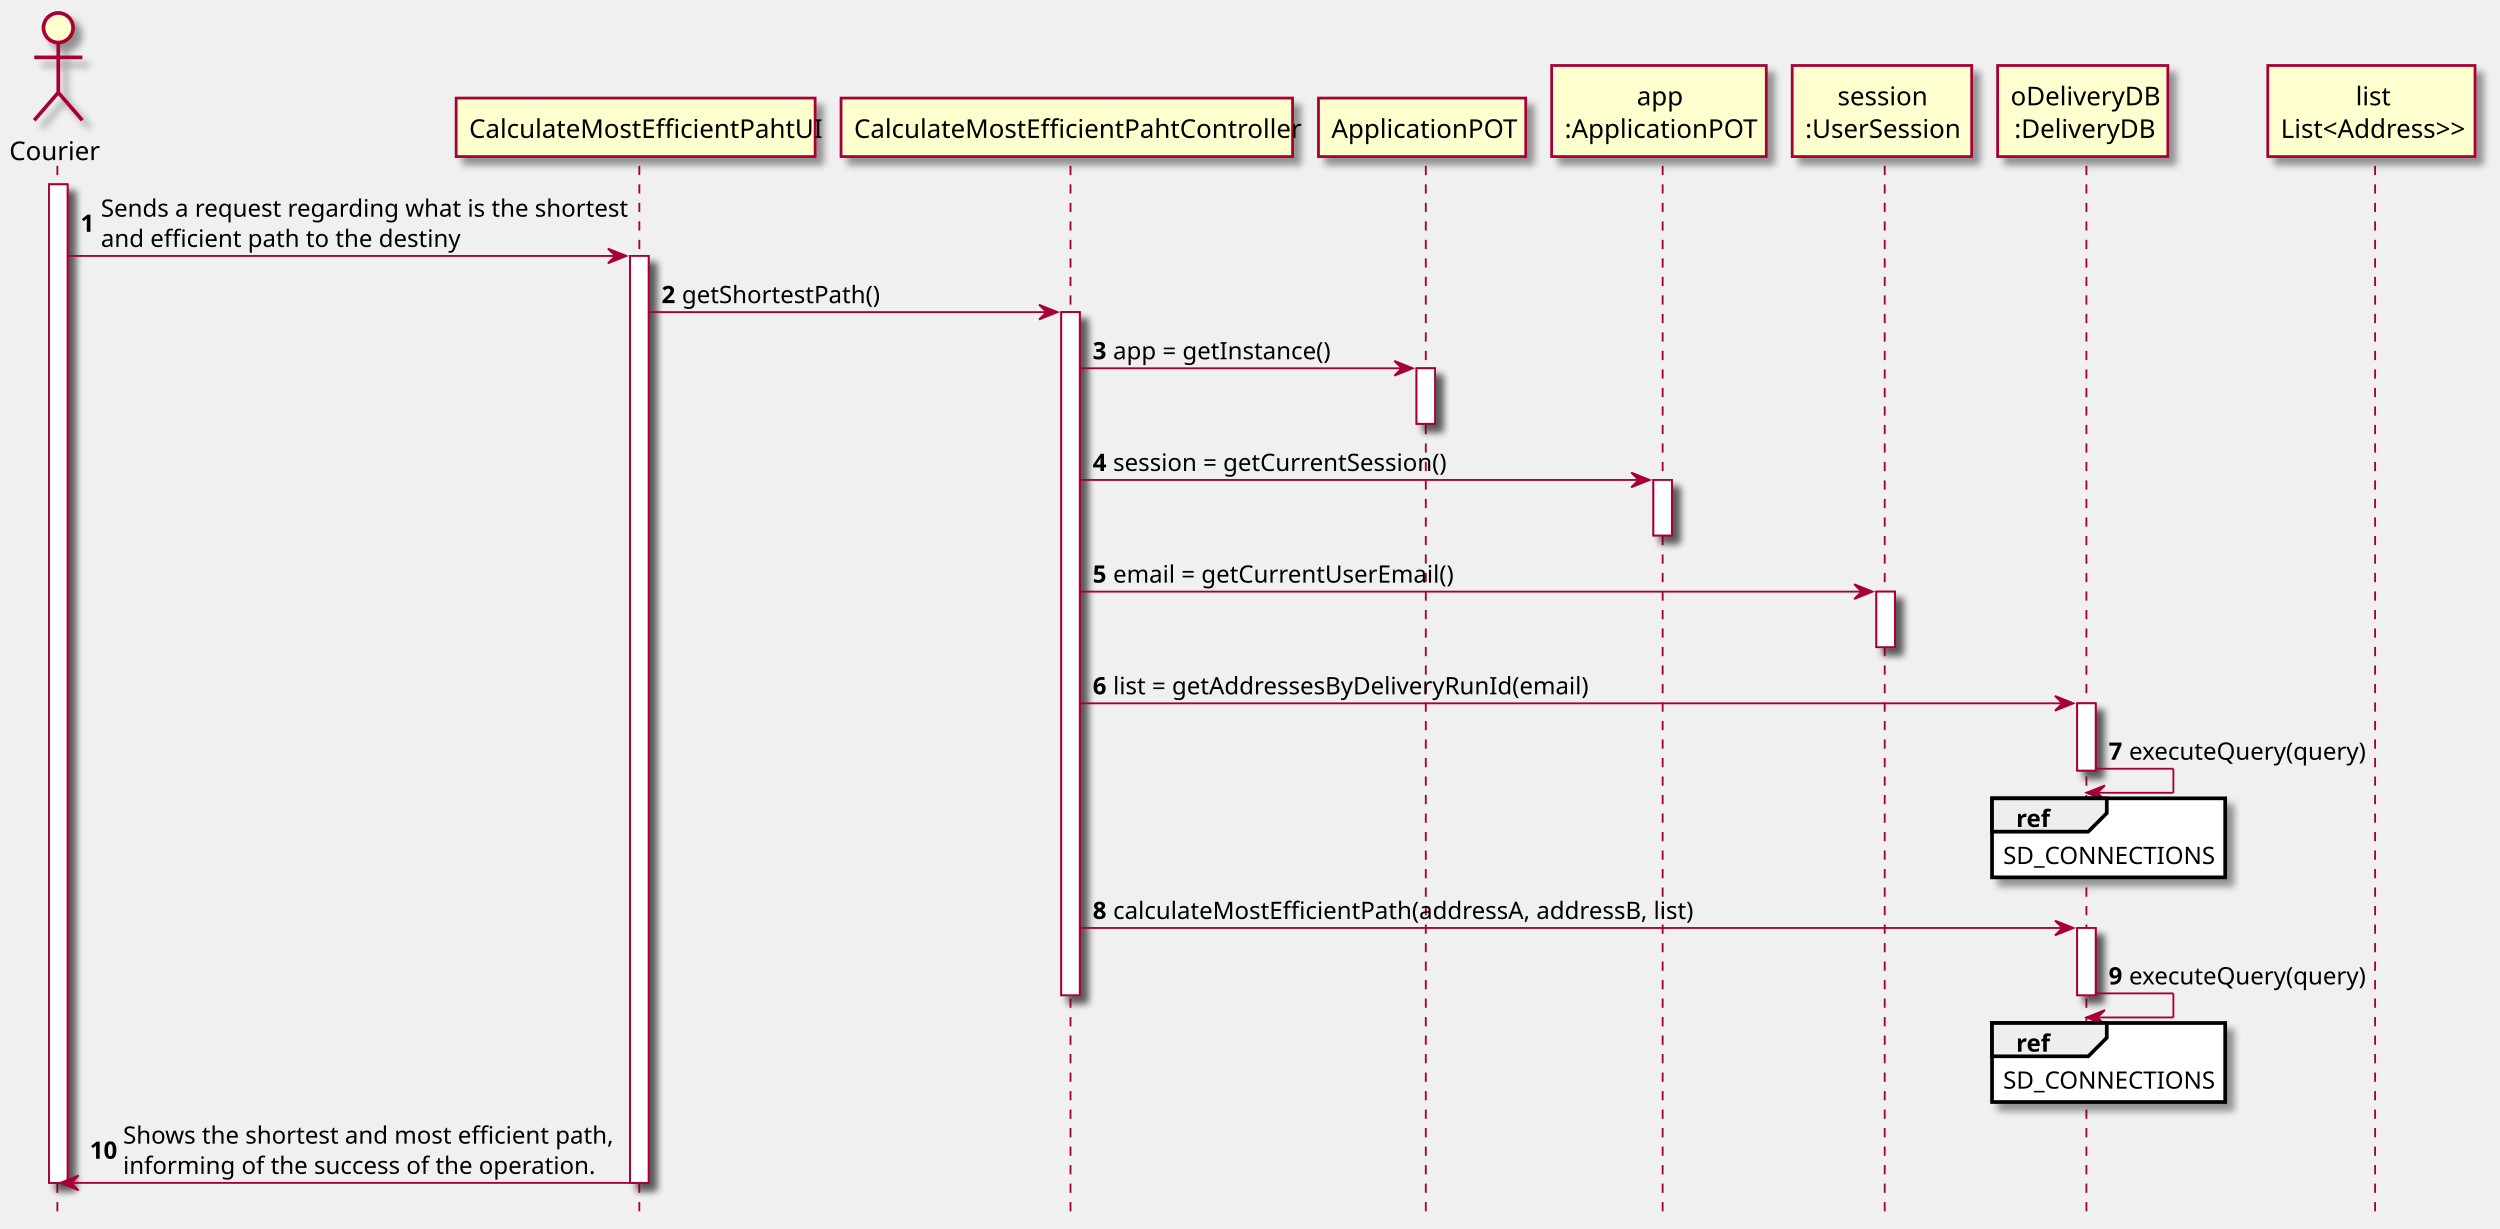
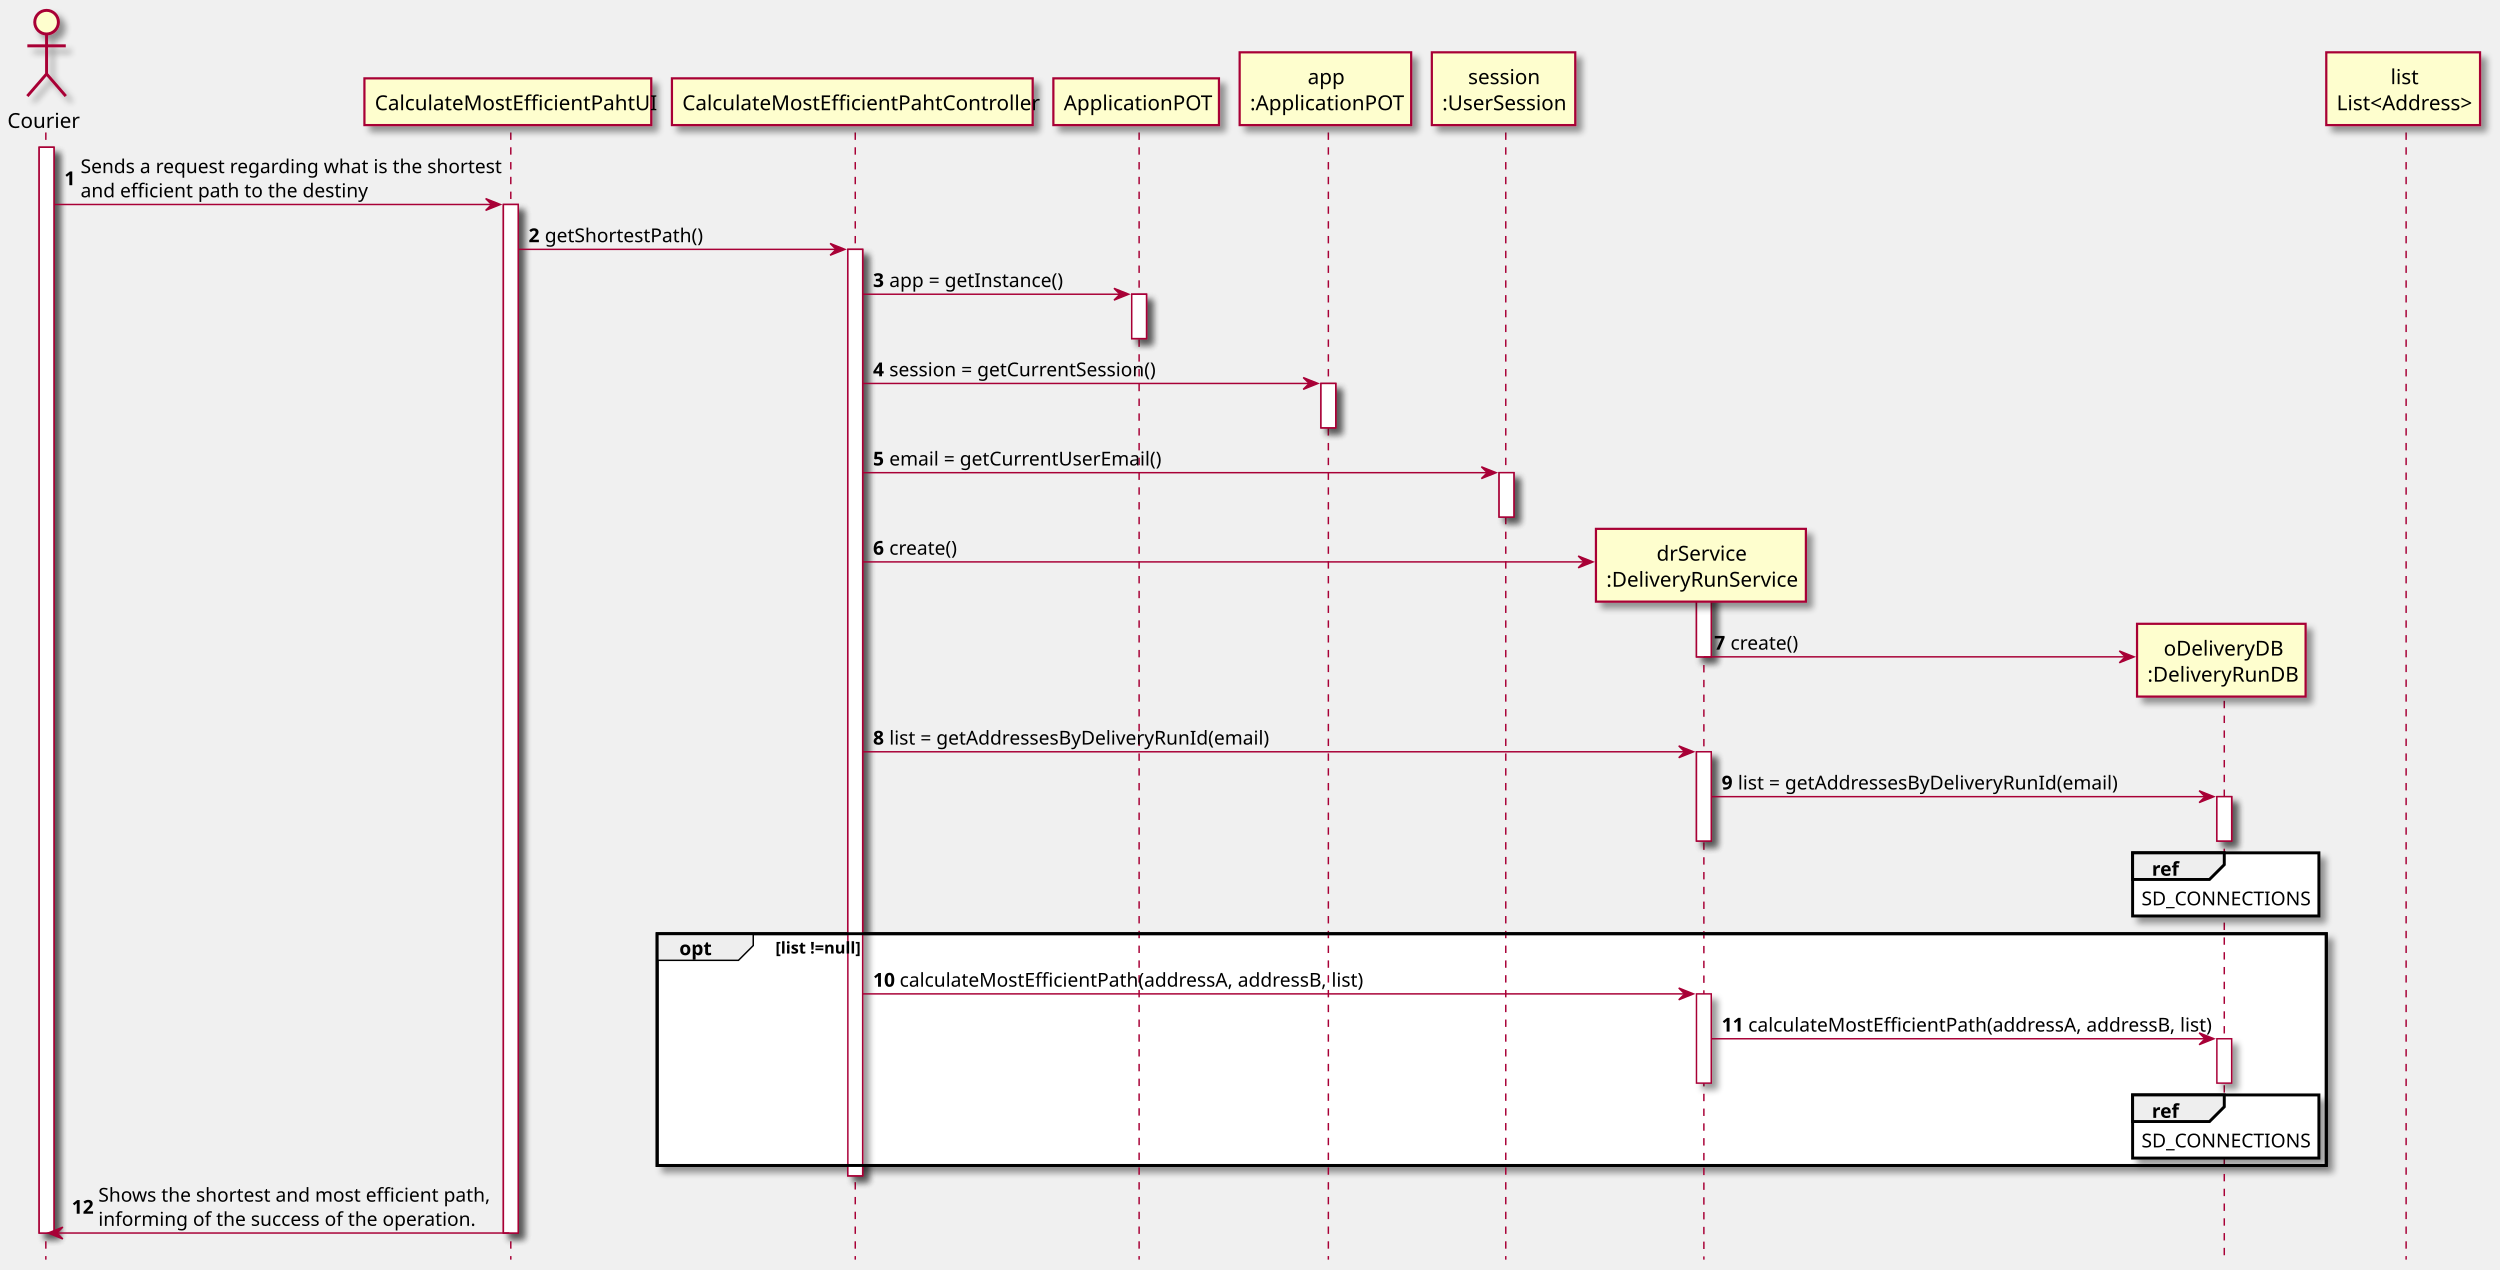
- <svg xmlns="http://www.w3.org/2000/svg" contentScriptType="application/ecmascript" contentStyleType="text/css" height="664px" preserveAspectRatio="none" style="width:1351px;height:664px;" version="1.1" viewBox="0 0 1351 664" width="1351px" zoomAndPan="magnify">
+ <svg xmlns="http://www.w3.org/2000/svg" contentScriptType="application/ecmascript" contentStyleType="text/css" height="859px" preserveAspectRatio="none" style="width:1691px;height:859px;" version="1.1" viewBox="0 0 1691 859" width="1691px" zoomAndPan="magnify">
  <defs>
-     <filter height="300%" id="f1rz3p7lgsn8nk" width="300%" x="-1" y="-1">
+     <filter height="300%" id="f1echvo3pv1g87" width="300%" x="-1" y="-1">
      <feGaussianBlur result="blurOut" stdDeviation="2.0" />
      <feColorMatrix in="blurOut" result="blurOut2" type="matrix" values="0 0 0 0 0 0 0 0 0 0 0 0 0 0 0 0 0 0 .4 0" />
      <feOffset dx="4.0" dy="4.0" in="blurOut2" result="blurOut3" />
      <feBlend in="SourceGraphic" in2="blurOut3" mode="normal" />
    </filter>
  </defs>
  <g>
-     <rect fill="#FFFFFF" filter="url(#f1rz3p7lgsn8nk)" height="539.625" style="stroke:#A80036;stroke-width:1.0;" width="10" x="26.5" y="99.609" />
-     <rect fill="#FFFFFF" filter="url(#f1rz3p7lgsn8nk)" height="500.922" style="stroke:#A80036;stroke-width:1.0;" width="10" x="340.5" y="138.312" />
-     <rect fill="#FFFFFF" filter="url(#f1rz3p7lgsn8nk)" height="369.164" style="stroke:#A80036;stroke-width:1.0;" width="10" x="573.5" y="168.664" />
-     <rect fill="#FFFFFF" filter="url(#f1rz3p7lgsn8nk)" height="30" style="stroke:#A80036;stroke-width:1.0;" width="10" x="765.5" y="199.016" />
-     <rect fill="#FFFFFF" filter="url(#f1rz3p7lgsn8nk)" height="30" style="stroke:#A80036;stroke-width:1.0;" width="10" x="893.5" y="259.367" />
-     <rect fill="#FFFFFF" filter="url(#f1rz3p7lgsn8nk)" height="30" style="stroke:#A80036;stroke-width:1.0;" width="10" x="1014" y="319.719" />
-     <rect fill="#FFFFFF" filter="url(#f1rz3p7lgsn8nk)" height="36.352" style="stroke:#A80036;stroke-width:1.0;" width="10" x="1122.5" y="380.07" />
-     <rect fill="#FFFFFF" filter="url(#f1rz3p7lgsn8nk)" height="36.352" style="stroke:#A80036;stroke-width:1.0;" width="10" x="1122.5" y="501.477" />
-     <line style="stroke:#A80036;stroke-width:1.0;stroke-dasharray:5.0,5.0;" x1="31" x2="31" y1="89.609" y2="657.234" />
-     <line style="stroke:#A80036;stroke-width:1.0;stroke-dasharray:5.0,5.0;" x1="345.5" x2="345.5" y1="89.609" y2="657.234" />
-     <line style="stroke:#A80036;stroke-width:1.0;stroke-dasharray:5.0,5.0;" x1="578.5" x2="578.5" y1="89.609" y2="657.234" />
-     <line style="stroke:#A80036;stroke-width:1.0;stroke-dasharray:5.0,5.0;" x1="770.5" x2="770.5" y1="89.609" y2="657.234" />
-     <line style="stroke:#A80036;stroke-width:1.0;stroke-dasharray:5.0,5.0;" x1="898.5" x2="898.5" y1="89.609" y2="657.234" />
-     <line style="stroke:#A80036;stroke-width:1.0;stroke-dasharray:5.0,5.0;" x1="1018.5" x2="1018.5" y1="89.609" y2="657.234" />
-     <line style="stroke:#A80036;stroke-width:1.0;stroke-dasharray:5.0,5.0;" x1="1127.5" x2="1127.5" y1="89.609" y2="657.234" />
-     <line style="stroke:#A80036;stroke-width:1.0;stroke-dasharray:5.0,5.0;" x1="1283.5" x2="1283.5" y1="89.609" y2="657.234" />
-     <text fill="#000000" font-family="sans-serif" font-size="14" lengthAdjust="spacingAndGlyphs" textLength="47" x="5" y="86.533">Courier</text>
-     <ellipse cx="31.5" cy="15" fill="#FEFECE" filter="url(#f1rz3p7lgsn8nk)" rx="8" ry="8" style="stroke:#A80036;stroke-width:2.0;" />
-     <path d="M31.5,23 L31.5,50 M18.5,31 L44.5,31 M31.5,50 L18.5,65 M31.5,50 L44.5,65 " fill="none" filter="url(#f1rz3p7lgsn8nk)" style="stroke:#A80036;stroke-width:2.0;" />
-     <rect fill="#FEFECE" filter="url(#f1rz3p7lgsn8nk)" height="31.609" style="stroke:#A80036;stroke-width:1.5;" width="194" x="246.5" y="53" />
-     <text fill="#000000" font-family="sans-serif" font-size="14" lengthAdjust="spacingAndGlyphs" textLength="180" x="253.5" y="74.533">CalculateMostEfficientPahtUI</text>
-     <rect fill="#FEFECE" filter="url(#f1rz3p7lgsn8nk)" height="31.609" style="stroke:#A80036;stroke-width:1.5;" width="244" x="454.5" y="53" />
-     <text fill="#000000" font-family="sans-serif" font-size="14" lengthAdjust="spacingAndGlyphs" textLength="230" x="461.5" y="74.533">CalculateMostEfficientPahtController</text>
-     <rect fill="#FEFECE" filter="url(#f1rz3p7lgsn8nk)" height="31.609" style="stroke:#A80036;stroke-width:1.5;" width="112" x="712.5" y="53" />
-     <text fill="#000000" font-family="sans-serif" font-size="14" lengthAdjust="spacingAndGlyphs" textLength="98" x="719.5" y="74.533">ApplicationPOT</text>
-     <rect fill="#FEFECE" filter="url(#f1rz3p7lgsn8nk)" height="49.219" style="stroke:#A80036;stroke-width:1.5;" width="116" x="838.5" y="35.391" />
-     <text fill="#000000" font-family="sans-serif" font-size="14" lengthAdjust="spacingAndGlyphs" textLength="24" x="884.5" y="56.924">app</text>
-     <text fill="#000000" font-family="sans-serif" font-size="14" lengthAdjust="spacingAndGlyphs" textLength="102" x="845.5" y="74.533">:ApplicationPOT</text>
-     <rect fill="#FEFECE" filter="url(#f1rz3p7lgsn8nk)" height="49.219" style="stroke:#A80036;stroke-width:1.5;" width="97" x="968.5" y="35.391" />
-     <text fill="#000000" font-family="sans-serif" font-size="14" lengthAdjust="spacingAndGlyphs" textLength="48" x="993" y="56.924">session</text>
-     <text fill="#000000" font-family="sans-serif" font-size="14" lengthAdjust="spacingAndGlyphs" textLength="83" x="975.5" y="74.533">:UserSession</text>
-     <rect fill="#FEFECE" filter="url(#f1rz3p7lgsn8nk)" height="49.219" style="stroke:#A80036;stroke-width:1.5;" width="92" x="1079.5" y="35.391" />
-     <text fill="#000000" font-family="sans-serif" font-size="14" lengthAdjust="spacingAndGlyphs" textLength="78" x="1086.5" y="56.924">oDeliveryDB</text>
-     <text fill="#000000" font-family="sans-serif" font-size="14" lengthAdjust="spacingAndGlyphs" textLength="74" x="1088.5" y="74.533">:DeliveryDB</text>
-     <rect fill="#FEFECE" filter="url(#f1rz3p7lgsn8nk)" height="49.219" style="stroke:#A80036;stroke-width:1.5;" width="112" x="1225.5" y="35.391" />
-     <text fill="#000000" font-family="sans-serif" font-size="14" lengthAdjust="spacingAndGlyphs" textLength="17" x="1273" y="56.924">list</text>
-     <text fill="#000000" font-family="sans-serif" font-size="14" lengthAdjust="spacingAndGlyphs" textLength="98" x="1232.5" y="74.533">List&lt;Address&gt;&gt;</text>
-     <rect fill="#FFFFFF" filter="url(#f1rz3p7lgsn8nk)" height="539.625" style="stroke:#A80036;stroke-width:1.0;" width="10" x="26.5" y="99.609" />
-     <rect fill="#FFFFFF" filter="url(#f1rz3p7lgsn8nk)" height="500.922" style="stroke:#A80036;stroke-width:1.0;" width="10" x="340.5" y="138.312" />
-     <rect fill="#FFFFFF" filter="url(#f1rz3p7lgsn8nk)" height="369.164" style="stroke:#A80036;stroke-width:1.0;" width="10" x="573.5" y="168.664" />
-     <rect fill="#FFFFFF" filter="url(#f1rz3p7lgsn8nk)" height="30" style="stroke:#A80036;stroke-width:1.0;" width="10" x="765.5" y="199.016" />
-     <rect fill="#FFFFFF" filter="url(#f1rz3p7lgsn8nk)" height="30" style="stroke:#A80036;stroke-width:1.0;" width="10" x="893.5" y="259.367" />
-     <rect fill="#FFFFFF" filter="url(#f1rz3p7lgsn8nk)" height="30" style="stroke:#A80036;stroke-width:1.0;" width="10" x="1014" y="319.719" />
-     <rect fill="#FFFFFF" filter="url(#f1rz3p7lgsn8nk)" height="36.352" style="stroke:#A80036;stroke-width:1.0;" width="10" x="1122.5" y="380.07" />
-     <rect fill="#FFFFFF" filter="url(#f1rz3p7lgsn8nk)" height="36.352" style="stroke:#A80036;stroke-width:1.0;" width="10" x="1122.5" y="501.477" />
+     <rect fill="#FFFFFF" filter="url(#f1echvo3pv1g87)" height="734.414" style="stroke:#A80036;stroke-width:1.0;" width="10" x="26.5" y="99.609" />
+     <rect fill="#FFFFFF" filter="url(#f1echvo3pv1g87)" height="695.711" style="stroke:#A80036;stroke-width:1.0;" width="10" x="340.5" y="138.312" />
+     <rect fill="#FFFFFF" filter="url(#f1echvo3pv1g87)" height="626.656" style="stroke:#A80036;stroke-width:1.0;" width="10" x="573.5" y="168.664" />
+     <rect fill="#FFFFFF" filter="url(#f1echvo3pv1g87)" height="30" style="stroke:#A80036;stroke-width:1.0;" width="10" x="765.5" y="199.016" />
+     <rect fill="#FFFFFF" filter="url(#f1echvo3pv1g87)" height="30" style="stroke:#A80036;stroke-width:1.0;" width="10" x="893.5" y="259.367" />
+     <rect fill="#FFFFFF" filter="url(#f1echvo3pv1g87)" height="30" style="stroke:#A80036;stroke-width:1.0;" width="10" x="1014" y="319.719" />
+     <rect fill="#FFFFFF" filter="url(#f1echvo3pv1g87)" height="54.219" style="stroke:#A80036;stroke-width:1.0;" width="10" x="1147.5" y="390.07" />
+     <rect fill="#FFFFFF" filter="url(#f1echvo3pv1g87)" height="60.352" style="stroke:#A80036;stroke-width:1.0;" width="10" x="1147.5" y="508.508" />
+     <rect fill="#FFFFFF" filter="url(#f1echvo3pv1g87)" height="60.352" style="stroke:#A80036;stroke-width:1.0;" width="10" x="1147.5" y="672.266" />
+     <rect fill="#FFFFFF" filter="url(#f1echvo3pv1g87)" height="30" style="stroke:#A80036;stroke-width:1.0;" width="10" x="1499.5" y="538.859" />
+     <rect fill="#FFFFFF" filter="url(#f1echvo3pv1g87)" height="30" style="stroke:#A80036;stroke-width:1.0;" width="10" x="1499.5" y="702.617" />
+     <rect fill="#FFFFFF" filter="url(#f1echvo3pv1g87)" height="156.758" style="stroke:#000000;stroke-width:2.0;" width="1129" x="444.5" y="631.562" />
+     <line style="stroke:#A80036;stroke-width:1.0;stroke-dasharray:5.0,5.0;" x1="31" x2="31" y1="89.609" y2="852.023" />
+     <line style="stroke:#A80036;stroke-width:1.0;stroke-dasharray:5.0,5.0;" x1="345.5" x2="345.5" y1="89.609" y2="852.023" />
+     <line style="stroke:#A80036;stroke-width:1.0;stroke-dasharray:5.0,5.0;" x1="578.5" x2="578.5" y1="89.609" y2="852.023" />
+     <line style="stroke:#A80036;stroke-width:1.0;stroke-dasharray:5.0,5.0;" x1="770.5" x2="770.5" y1="89.609" y2="852.023" />
+     <line style="stroke:#A80036;stroke-width:1.0;stroke-dasharray:5.0,5.0;" x1="898.5" x2="898.5" y1="89.609" y2="852.023" />
+     <line style="stroke:#A80036;stroke-width:1.0;stroke-dasharray:5.0,5.0;" x1="1018.5" x2="1018.5" y1="89.609" y2="852.023" />
+     <line style="stroke:#A80036;stroke-width:1.0;stroke-dasharray:5.0,5.0;" x1="1152.5" x2="1152.5" y1="399.828" y2="852.023" />
+     <line style="stroke:#A80036;stroke-width:1.0;stroke-dasharray:5.0,5.0;" x1="1504.5" x2="1504.5" y1="464.047" y2="852.023" />
+     <line style="stroke:#A80036;stroke-width:1.0;stroke-dasharray:5.0,5.0;" x1="1627.5" x2="1627.5" y1="89.609" y2="852.023" />
+     <text fill="#000000" font-family="sans-serif" font-size="14" lengthAdjust="spacing" textLength="47" x="5" y="86.533">Courier</text>
+     <ellipse cx="31.5" cy="15" fill="#FEFECE" filter="url(#f1echvo3pv1g87)" rx="8" ry="8" style="stroke:#A80036;stroke-width:2.0;" />
+     <path d="M31.5,23 L31.5,50 M18.5,31 L44.5,31 M31.5,50 L18.5,65 M31.5,50 L44.5,65 " fill="none" filter="url(#f1echvo3pv1g87)" style="stroke:#A80036;stroke-width:2.0;" />
+     <rect fill="#FEFECE" filter="url(#f1echvo3pv1g87)" height="31.609" style="stroke:#A80036;stroke-width:1.5;" width="194" x="246.5" y="53" />
+     <text fill="#000000" font-family="sans-serif" font-size="14" lengthAdjust="spacing" textLength="180" x="253.5" y="74.533">CalculateMostEfficientPahtUI</text>
+     <rect fill="#FEFECE" filter="url(#f1echvo3pv1g87)" height="31.609" style="stroke:#A80036;stroke-width:1.5;" width="244" x="454.5" y="53" />
+     <text fill="#000000" font-family="sans-serif" font-size="14" lengthAdjust="spacing" textLength="230" x="461.5" y="74.533">CalculateMostEfficientPahtController</text>
+     <rect fill="#FEFECE" filter="url(#f1echvo3pv1g87)" height="31.609" style="stroke:#A80036;stroke-width:1.5;" width="112" x="712.5" y="53" />
+     <text fill="#000000" font-family="sans-serif" font-size="14" lengthAdjust="spacing" textLength="98" x="719.5" y="74.533">ApplicationPOT</text>
+     <rect fill="#FEFECE" filter="url(#f1echvo3pv1g87)" height="49.219" style="stroke:#A80036;stroke-width:1.5;" width="116" x="838.5" y="35.391" />
+     <text fill="#000000" font-family="sans-serif" font-size="14" lengthAdjust="spacing" textLength="24" x="884.5" y="56.924">app</text>
+     <text fill="#000000" font-family="sans-serif" font-size="14" lengthAdjust="spacing" textLength="102" x="845.5" y="74.533">:ApplicationPOT</text>
+     <rect fill="#FEFECE" filter="url(#f1echvo3pv1g87)" height="49.219" style="stroke:#A80036;stroke-width:1.5;" width="97" x="968.5" y="35.391" />
+     <text fill="#000000" font-family="sans-serif" font-size="14" lengthAdjust="spacing" textLength="48" x="993" y="56.924">session</text>
+     <text fill="#000000" font-family="sans-serif" font-size="14" lengthAdjust="spacing" textLength="83" x="975.5" y="74.533">:UserSession</text>
+     <rect fill="#FEFECE" filter="url(#f1echvo3pv1g87)" height="49.219" style="stroke:#A80036;stroke-width:1.5;" width="104" x="1573.5" y="35.391" />
+     <text fill="#000000" font-family="sans-serif" font-size="14" lengthAdjust="spacing" textLength="17" x="1617" y="56.924">list</text>
+     <text fill="#000000" font-family="sans-serif" font-size="14" lengthAdjust="spacing" textLength="90" x="1580.5" y="74.533">List&lt;Address&gt;</text>
+     <rect fill="#FFFFFF" filter="url(#f1echvo3pv1g87)" height="734.414" style="stroke:#A80036;stroke-width:1.0;" width="10" x="26.5" y="99.609" />
+     <rect fill="#FFFFFF" filter="url(#f1echvo3pv1g87)" height="695.711" style="stroke:#A80036;stroke-width:1.0;" width="10" x="340.5" y="138.312" />
+     <rect fill="#FFFFFF" filter="url(#f1echvo3pv1g87)" height="626.656" style="stroke:#A80036;stroke-width:1.0;" width="10" x="573.5" y="168.664" />
+     <rect fill="#FFFFFF" filter="url(#f1echvo3pv1g87)" height="30" style="stroke:#A80036;stroke-width:1.0;" width="10" x="765.5" y="199.016" />
+     <rect fill="#FFFFFF" filter="url(#f1echvo3pv1g87)" height="30" style="stroke:#A80036;stroke-width:1.0;" width="10" x="893.5" y="259.367" />
+     <rect fill="#FFFFFF" filter="url(#f1echvo3pv1g87)" height="30" style="stroke:#A80036;stroke-width:1.0;" width="10" x="1014" y="319.719" />
+     <rect fill="#FFFFFF" filter="url(#f1echvo3pv1g87)" height="54.219" style="stroke:#A80036;stroke-width:1.0;" width="10" x="1147.5" y="390.07" />
+     <rect fill="#FFFFFF" filter="url(#f1echvo3pv1g87)" height="60.352" style="stroke:#A80036;stroke-width:1.0;" width="10" x="1147.5" y="508.508" />
+     <rect fill="#FFFFFF" filter="url(#f1echvo3pv1g87)" height="60.352" style="stroke:#A80036;stroke-width:1.0;" width="10" x="1147.5" y="672.266" />
+     <rect fill="#FFFFFF" filter="url(#f1echvo3pv1g87)" height="30" style="stroke:#A80036;stroke-width:1.0;" width="10" x="1499.5" y="538.859" />
+     <rect fill="#FFFFFF" filter="url(#f1echvo3pv1g87)" height="30" style="stroke:#A80036;stroke-width:1.0;" width="10" x="1499.5" y="702.617" />
    <polygon fill="#A80036" points="328.5,134.312,338.5,138.312,328.5,142.312,332.5,138.312" style="stroke:#A80036;stroke-width:1.0;" />
    <line style="stroke:#A80036;stroke-width:1.0;" x1="36.5" x2="334.5" y1="138.312" y2="138.312" />
-     <text fill="#000000" font-family="sans-serif" font-size="13" font-weight="bold" lengthAdjust="spacingAndGlyphs" textLength="7" x="43.5" y="125.28">1</text>
-     <text fill="#000000" font-family="sans-serif" font-size="13" lengthAdjust="spacingAndGlyphs" textLength="270" x="54.5" y="117.105">Sends a request regarding what is the shortest</text>
-     <text fill="#000000" font-family="sans-serif" font-size="13" lengthAdjust="spacingAndGlyphs" textLength="181" x="54.5" y="133.456">and efficient path to the destiny</text>
+     <text fill="#000000" font-family="sans-serif" font-size="13" font-weight="bold" lengthAdjust="spacing" textLength="7" x="43.5" y="125.28">1</text>
+     <text fill="#000000" font-family="sans-serif" font-size="13" lengthAdjust="spacing" textLength="270" x="54.5" y="117.105">Sends a request regarding what is the shortest</text>
+     <text fill="#000000" font-family="sans-serif" font-size="13" lengthAdjust="spacing" textLength="181" x="54.5" y="133.456">and efficient path to the destiny</text>
    <polygon fill="#A80036" points="561.5,164.664,571.5,168.664,561.5,172.664,565.5,168.664" style="stroke:#A80036;stroke-width:1.0;" />
    <line style="stroke:#A80036;stroke-width:1.0;" x1="350.5" x2="567.5" y1="168.664" y2="168.664" />
-     <text fill="#000000" font-family="sans-serif" font-size="13" font-weight="bold" lengthAdjust="spacingAndGlyphs" textLength="7" x="357.5" y="163.808">2</text>
-     <text fill="#000000" font-family="sans-serif" font-size="13" lengthAdjust="spacingAndGlyphs" textLength="102" x="368.5" y="163.808">getShortestPath()</text>
+     <text fill="#000000" font-family="sans-serif" font-size="13" font-weight="bold" lengthAdjust="spacing" textLength="7" x="357.5" y="163.808">2</text>
+     <text fill="#000000" font-family="sans-serif" font-size="13" lengthAdjust="spacing" textLength="102" x="368.5" y="163.808">getShortestPath()</text>
    <polygon fill="#A80036" points="753.5,195.016,763.5,199.016,753.5,203.016,757.5,199.016" style="stroke:#A80036;stroke-width:1.0;" />
    <line style="stroke:#A80036;stroke-width:1.0;" x1="583.5" x2="759.5" y1="199.016" y2="199.016" />
-     <text fill="#000000" font-family="sans-serif" font-size="13" font-weight="bold" lengthAdjust="spacingAndGlyphs" textLength="7" x="590.5" y="194.159">3</text>
-     <text fill="#000000" font-family="sans-serif" font-size="13" lengthAdjust="spacingAndGlyphs" textLength="112" x="601.5" y="194.159">app = getInstance()</text>
+     <text fill="#000000" font-family="sans-serif" font-size="13" font-weight="bold" lengthAdjust="spacing" textLength="7" x="590.5" y="194.159">3</text>
+     <text fill="#000000" font-family="sans-serif" font-size="13" lengthAdjust="spacing" textLength="112" x="601.5" y="194.159">app = getInstance()</text>
    <polygon fill="#A80036" points="881.5,255.367,891.5,259.367,881.5,263.367,885.5,259.367" style="stroke:#A80036;stroke-width:1.0;" />
    <line style="stroke:#A80036;stroke-width:1.0;" x1="583.5" x2="887.5" y1="259.367" y2="259.367" />
-     <text fill="#000000" font-family="sans-serif" font-size="13" font-weight="bold" lengthAdjust="spacingAndGlyphs" textLength="7" x="590.5" y="254.511">4</text>
-     <text fill="#000000" font-family="sans-serif" font-size="13" lengthAdjust="spacingAndGlyphs" textLength="176" x="601.5" y="254.511">session = getCurrentSession()</text>
+     <text fill="#000000" font-family="sans-serif" font-size="13" font-weight="bold" lengthAdjust="spacing" textLength="7" x="590.5" y="254.511">4</text>
+     <text fill="#000000" font-family="sans-serif" font-size="13" lengthAdjust="spacing" textLength="176" x="601.5" y="254.511">session = getCurrentSession()</text>
    <polygon fill="#A80036" points="1002,315.719,1012,319.719,1002,323.719,1006,319.719" style="stroke:#A80036;stroke-width:1.0;" />
    <line style="stroke:#A80036;stroke-width:1.0;" x1="583.5" x2="1008" y1="319.719" y2="319.719" />
-     <text fill="#000000" font-family="sans-serif" font-size="13" font-weight="bold" lengthAdjust="spacingAndGlyphs" textLength="7" x="590.5" y="314.862">5</text>
-     <text fill="#000000" font-family="sans-serif" font-size="13" lengthAdjust="spacingAndGlyphs" textLength="175" x="601.5" y="314.862">email = getCurrentUserEmail()</text>
-     <polygon fill="#A80036" points="1110.5,376.07,1120.5,380.07,1110.5,384.07,1114.5,380.07" style="stroke:#A80036;stroke-width:1.0;" />
-     <line style="stroke:#A80036;stroke-width:1.0;" x1="583.5" x2="1116.5" y1="380.07" y2="380.07" />
-     <text fill="#000000" font-family="sans-serif" font-size="13" font-weight="bold" lengthAdjust="spacingAndGlyphs" textLength="7" x="590.5" y="375.214">6</text>
-     <text fill="#000000" font-family="sans-serif" font-size="13" lengthAdjust="spacingAndGlyphs" textLength="246" x="601.5" y="375.214">list = getAddressesByDeliveryRunId(email)</text>
-     <line style="stroke:#A80036;stroke-width:1.0;" x1="1132.5" x2="1174.5" y1="415.422" y2="415.422" />
-     <line style="stroke:#A80036;stroke-width:1.0;" x1="1174.5" x2="1174.5" y1="415.422" y2="428.422" />
-     <line style="stroke:#A80036;stroke-width:1.0;" x1="1127.5" x2="1174.5" y1="428.422" y2="428.422" />
-     <polygon fill="#A80036" points="1137.5,424.422,1127.5,428.422,1137.5,432.422,1133.5,428.422" style="stroke:#A80036;stroke-width:1.0;" />
-     <text fill="#000000" font-family="sans-serif" font-size="13" font-weight="bold" lengthAdjust="spacingAndGlyphs" textLength="7" x="1139.5" y="410.565">7</text>
-     <text fill="#000000" font-family="sans-serif" font-size="13" lengthAdjust="spacingAndGlyphs" textLength="121" x="1150.5" y="410.565">executeQuery(query)</text>
-     <rect fill="#FFFFFF" filter="url(#f1rz3p7lgsn8nk)" height="42.703" style="stroke:#000000;stroke-width:2.0;" width="126" x="1076.5" y="431.422" />
-     <polygon fill="#EEEEEE" points="1076.5,431.422,1138.5,431.422,1138.5,439.422,1128.5,449.422,1076.5,449.422,1076.5,431.422" style="stroke:#000000;stroke-width:2.0;" />
-     <text fill="#000000" font-family="sans-serif" font-size="13" font-weight="bold" lengthAdjust="spacingAndGlyphs" textLength="17" x="1089.5" y="446.917">ref</text>
-     <text fill="#000000" font-family="sans-serif" font-size="13" lengthAdjust="spacingAndGlyphs" textLength="118" x="1082.5" y="466.917">SD_CONNECTIONS</text>
-     <polygon fill="#A80036" points="1110.5,497.477,1120.5,501.477,1110.5,505.477,1114.5,501.477" style="stroke:#A80036;stroke-width:1.0;" />
-     <line style="stroke:#A80036;stroke-width:1.0;" x1="583.5" x2="1116.5" y1="501.477" y2="501.477" />
-     <text fill="#000000" font-family="sans-serif" font-size="13" font-weight="bold" lengthAdjust="spacingAndGlyphs" textLength="7" x="590.5" y="496.62">8</text>
-     <text fill="#000000" font-family="sans-serif" font-size="13" lengthAdjust="spacingAndGlyphs" textLength="305" x="601.5" y="496.62">calculateMostEfficientPath(addressA, addressB, list)</text>
-     <line style="stroke:#A80036;stroke-width:1.0;" x1="1132.5" x2="1174.5" y1="536.828" y2="536.828" />
-     <line style="stroke:#A80036;stroke-width:1.0;" x1="1174.5" x2="1174.5" y1="536.828" y2="549.828" />
-     <line style="stroke:#A80036;stroke-width:1.0;" x1="1127.5" x2="1174.5" y1="549.828" y2="549.828" />
-     <polygon fill="#A80036" points="1137.5,545.828,1127.5,549.828,1137.5,553.828,1133.5,549.828" style="stroke:#A80036;stroke-width:1.0;" />
-     <text fill="#000000" font-family="sans-serif" font-size="13" font-weight="bold" lengthAdjust="spacingAndGlyphs" textLength="7" x="1139.5" y="531.972">9</text>
-     <text fill="#000000" font-family="sans-serif" font-size="13" lengthAdjust="spacingAndGlyphs" textLength="121" x="1150.5" y="531.972">executeQuery(query)</text>
-     <rect fill="#FFFFFF" filter="url(#f1rz3p7lgsn8nk)" height="42.703" style="stroke:#000000;stroke-width:2.0;" width="126" x="1076.5" y="552.828" />
-     <polygon fill="#EEEEEE" points="1076.5,552.828,1138.5,552.828,1138.5,560.828,1128.5,570.828,1076.5,570.828,1076.5,552.828" style="stroke:#000000;stroke-width:2.0;" />
-     <text fill="#000000" font-family="sans-serif" font-size="13" font-weight="bold" lengthAdjust="spacingAndGlyphs" textLength="17" x="1089.5" y="568.323">ref</text>
-     <text fill="#000000" font-family="sans-serif" font-size="13" lengthAdjust="spacingAndGlyphs" textLength="118" x="1082.5" y="588.323">SD_CONNECTIONS</text>
-     <polygon fill="#A80036" points="42.5,635.234,32.5,639.234,42.5,643.234,38.5,639.234" style="stroke:#A80036;stroke-width:1.0;" />
-     <line style="stroke:#A80036;stroke-width:1.0;" x1="36.5" x2="344.5" y1="639.234" y2="639.234" />
-     <text fill="#000000" font-family="sans-serif" font-size="13" font-weight="bold" lengthAdjust="spacingAndGlyphs" textLength="14" x="48.5" y="626.202">10</text>
-     <text fill="#000000" font-family="sans-serif" font-size="13" lengthAdjust="spacingAndGlyphs" textLength="251" x="66.5" y="618.026">Shows the shortest and most efficient path,</text>
-     <text fill="#000000" font-family="sans-serif" font-size="13" lengthAdjust="spacingAndGlyphs" textLength="238" x="66.5" y="634.378">informing of the success of the operation.</text>
+     <text fill="#000000" font-family="sans-serif" font-size="13" font-weight="bold" lengthAdjust="spacing" textLength="7" x="590.5" y="314.862">5</text>
+     <text fill="#000000" font-family="sans-serif" font-size="13" lengthAdjust="spacing" textLength="175" x="601.5" y="314.862">email = getCurrentUserEmail()</text>
+     <polygon fill="#A80036" points="1067.5,376.07,1077.5,380.07,1067.5,384.07,1071.5,380.07" style="stroke:#A80036;stroke-width:1.0;" />
+     <line style="stroke:#A80036;stroke-width:1.0;" x1="583.5" x2="1073.5" y1="380.07" y2="380.07" />
+     <text fill="#000000" font-family="sans-serif" font-size="13" font-weight="bold" lengthAdjust="spacing" textLength="7" x="590.5" y="375.214">6</text>
+     <text fill="#000000" font-family="sans-serif" font-size="13" lengthAdjust="spacing" textLength="44" x="601.5" y="375.214">create()</text>
+     <rect fill="#FEFECE" filter="url(#f1echvo3pv1g87)" height="49.219" style="stroke:#A80036;stroke-width:1.5;" width="142" x="1079.5" y="357.719" />
+     <text fill="#000000" font-family="sans-serif" font-size="14" lengthAdjust="spacing" textLength="60" x="1120.5" y="379.252">drService</text>
+     <text fill="#000000" font-family="sans-serif" font-size="14" lengthAdjust="spacing" textLength="128" x="1086.5" y="396.861">:DeliveryRunService</text>
+     <polygon fill="#A80036" points="1433.5,440.289,1443.5,444.289,1433.5,448.289,1437.5,444.289" style="stroke:#A80036;stroke-width:1.0;" />
+     <line style="stroke:#A80036;stroke-width:1.0;" x1="1152.5" x2="1439.5" y1="444.289" y2="444.289" />
+     <text fill="#000000" font-family="sans-serif" font-size="13" font-weight="bold" lengthAdjust="spacing" textLength="7" x="1159.5" y="439.433">7</text>
+     <text fill="#000000" font-family="sans-serif" font-size="13" lengthAdjust="spacing" textLength="44" x="1170.5" y="439.433">create()</text>
+     <rect fill="#FEFECE" filter="url(#f1echvo3pv1g87)" height="49.219" style="stroke:#A80036;stroke-width:1.5;" width="114" x="1445.5" y="421.938" />
+     <text fill="#000000" font-family="sans-serif" font-size="14" lengthAdjust="spacing" textLength="78" x="1463.5" y="443.471">oDeliveryDB</text>
+     <text fill="#000000" font-family="sans-serif" font-size="14" lengthAdjust="spacing" textLength="100" x="1452.5" y="461.08">:DeliveryRunDB</text>
+     <polygon fill="#A80036" points="1135.5,504.508,1145.5,508.508,1135.5,512.508,1139.5,508.508" style="stroke:#A80036;stroke-width:1.0;" />
+     <line style="stroke:#A80036;stroke-width:1.0;" x1="583.5" x2="1141.5" y1="508.508" y2="508.508" />
+     <text fill="#000000" font-family="sans-serif" font-size="13" font-weight="bold" lengthAdjust="spacing" textLength="7" x="590.5" y="503.651">8</text>
+     <text fill="#000000" font-family="sans-serif" font-size="13" lengthAdjust="spacing" textLength="246" x="601.5" y="503.651">list = getAddressesByDeliveryRunId(email)</text>
+     <polygon fill="#A80036" points="1487.5,534.859,1497.5,538.859,1487.5,542.859,1491.5,538.859" style="stroke:#A80036;stroke-width:1.0;" />
+     <line style="stroke:#A80036;stroke-width:1.0;" x1="1157.5" x2="1493.5" y1="538.859" y2="538.859" />
+     <text fill="#000000" font-family="sans-serif" font-size="13" font-weight="bold" lengthAdjust="spacing" textLength="7" x="1164.5" y="534.003">9</text>
+     <text fill="#000000" font-family="sans-serif" font-size="13" lengthAdjust="spacing" textLength="246" x="1175.5" y="534.003">list = getAddressesByDeliveryRunId(email)</text>
+     <rect fill="#FFFFFF" filter="url(#f1echvo3pv1g87)" height="42.703" style="stroke:#000000;stroke-width:2.0;" width="126" x="1442.5" y="576.859" />
+     <polygon fill="#EEEEEE" points="1442.5,576.859,1504.5,576.859,1504.5,584.859,1494.5,594.859,1442.5,594.859,1442.5,576.859" style="stroke:#000000;stroke-width:2.0;" />
+     <text fill="#000000" font-family="sans-serif" font-size="13" font-weight="bold" lengthAdjust="spacing" textLength="17" x="1455.5" y="592.355">ref</text>
+     <text fill="#000000" font-family="sans-serif" font-size="13" lengthAdjust="spacing" textLength="118" x="1448.5" y="612.355">SD_CONNECTIONS</text>
+     <path d="M444.5,631.562 L509.5,631.562 L509.5,639.562 L499.5,649.562 L444.5,649.562 L444.5,631.562 " fill="#EEEEEE" style="stroke:#000000;stroke-width:1.0;" />
+     <rect fill="none" height="156.758" style="stroke:#000000;stroke-width:2.0;" width="1129" x="444.5" y="631.562" />
+     <text fill="#000000" font-family="sans-serif" font-size="13" font-weight="bold" lengthAdjust="spacing" textLength="20" x="459.5" y="646.058">opt</text>
+     <text fill="#000000" font-family="sans-serif" font-size="11" font-weight="bold" lengthAdjust="spacing" textLength="57" x="524.5" y="644.981">[list !=null]</text>
+     <polygon fill="#A80036" points="1135.5,668.266,1145.5,672.266,1135.5,676.266,1139.5,672.266" style="stroke:#A80036;stroke-width:1.0;" />
+     <line style="stroke:#A80036;stroke-width:1.0;" x1="583.5" x2="1141.5" y1="672.266" y2="672.266" />
+     <text fill="#000000" font-family="sans-serif" font-size="13" font-weight="bold" lengthAdjust="spacing" textLength="14" x="590.5" y="667.409">10</text>
+     <text fill="#000000" font-family="sans-serif" font-size="13" lengthAdjust="spacing" textLength="305" x="608.5" y="667.409">calculateMostEfficientPath(addressA, addressB, list)</text>
+     <polygon fill="#A80036" points="1487.5,698.617,1497.5,702.617,1487.5,706.617,1491.5,702.617" style="stroke:#A80036;stroke-width:1.0;" />
+     <line style="stroke:#A80036;stroke-width:1.0;" x1="1157.5" x2="1493.5" y1="702.617" y2="702.617" />
+     <text fill="#000000" font-family="sans-serif" font-size="13" font-weight="bold" lengthAdjust="spacing" textLength="14" x="1164.5" y="697.761">11</text>
+     <text fill="#000000" font-family="sans-serif" font-size="13" lengthAdjust="spacing" textLength="305" x="1182.5" y="697.761">calculateMostEfficientPath(addressA, addressB, list)</text>
+     <rect fill="#FFFFFF" filter="url(#f1echvo3pv1g87)" height="42.703" style="stroke:#000000;stroke-width:2.0;" width="126" x="1442.5" y="740.617" />
+     <polygon fill="#EEEEEE" points="1442.5,740.617,1504.5,740.617,1504.5,748.617,1494.5,758.617,1442.5,758.617,1442.5,740.617" style="stroke:#000000;stroke-width:2.0;" />
+     <text fill="#000000" font-family="sans-serif" font-size="13" font-weight="bold" lengthAdjust="spacing" textLength="17" x="1455.5" y="756.112">ref</text>
+     <text fill="#000000" font-family="sans-serif" font-size="13" lengthAdjust="spacing" textLength="118" x="1448.5" y="776.112">SD_CONNECTIONS</text>
+     <polygon fill="#A80036" points="42.5,830.023,32.5,834.023,42.5,838.023,38.5,834.023" style="stroke:#A80036;stroke-width:1.0;" />
+     <line style="stroke:#A80036;stroke-width:1.0;" x1="36.5" x2="344.5" y1="834.023" y2="834.023" />
+     <text fill="#000000" font-family="sans-serif" font-size="13" font-weight="bold" lengthAdjust="spacing" textLength="14" x="48.5" y="820.991">12</text>
+     <text fill="#000000" font-family="sans-serif" font-size="13" lengthAdjust="spacing" textLength="251" x="66.5" y="812.815">Shows the shortest and most efficient path,</text>
+     <text fill="#000000" font-family="sans-serif" font-size="13" lengthAdjust="spacing" textLength="238" x="66.5" y="829.167">informing of the success of the operation.</text>
  </g>
</svg>
